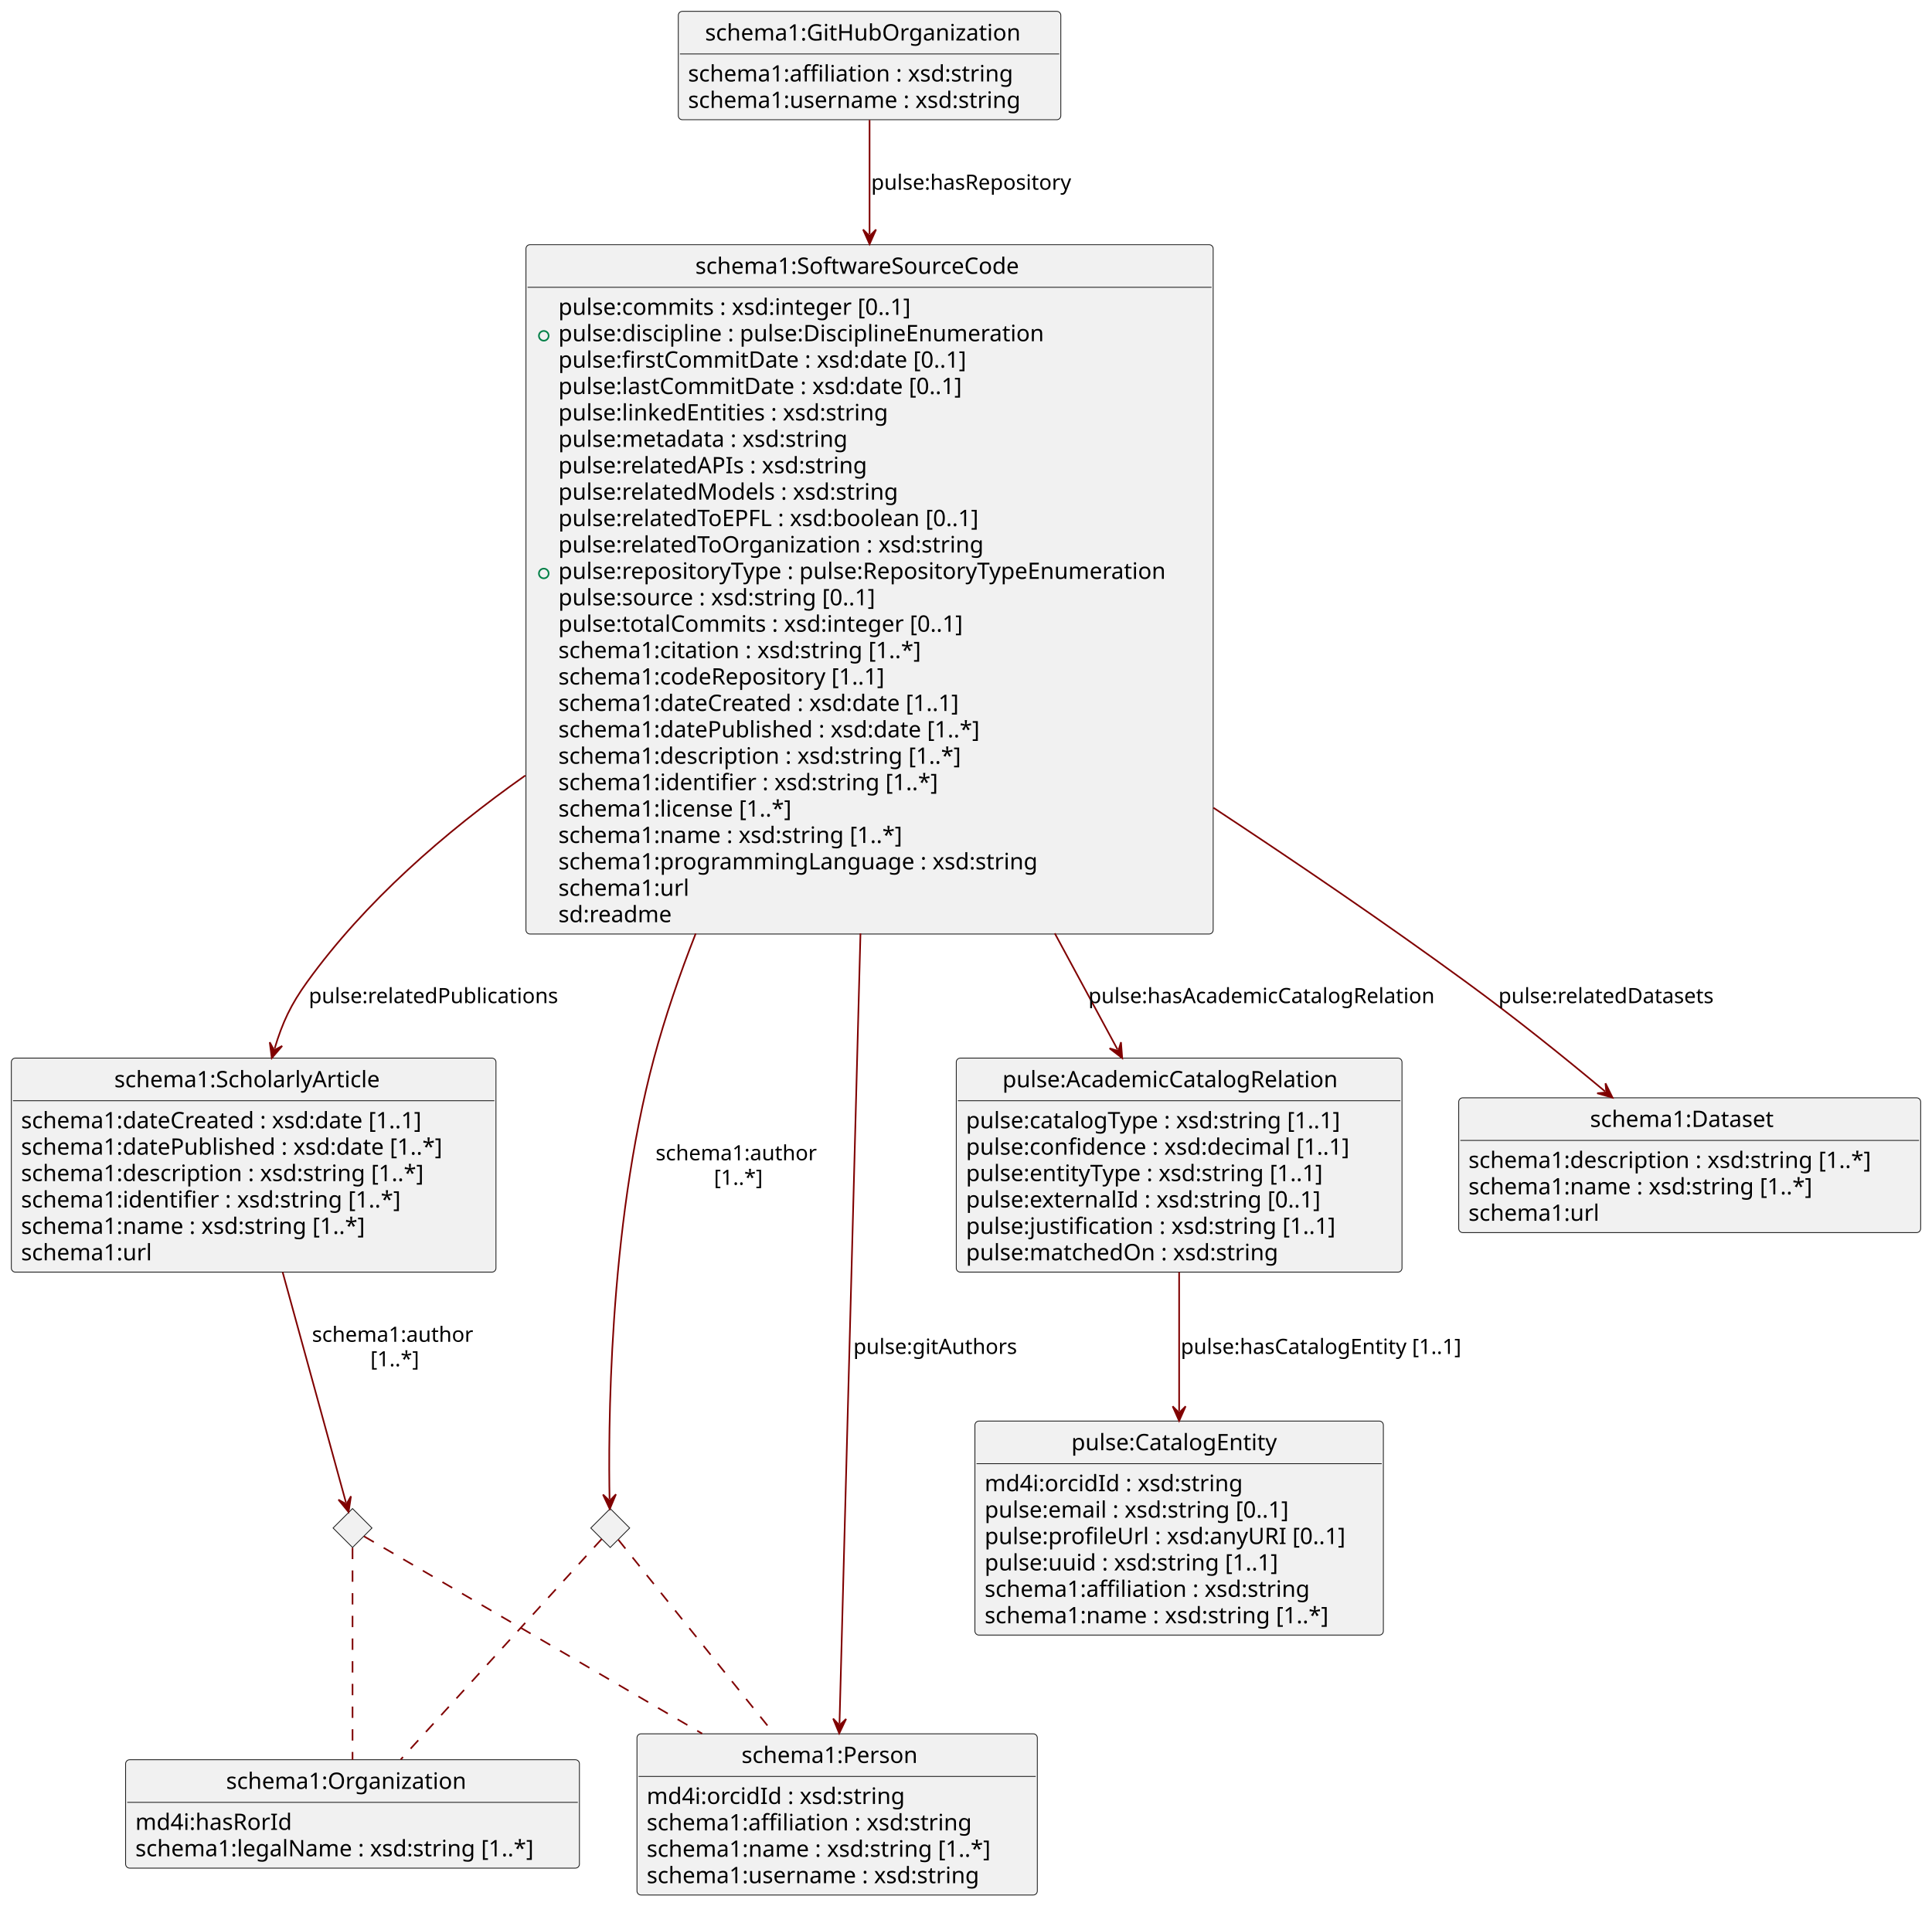
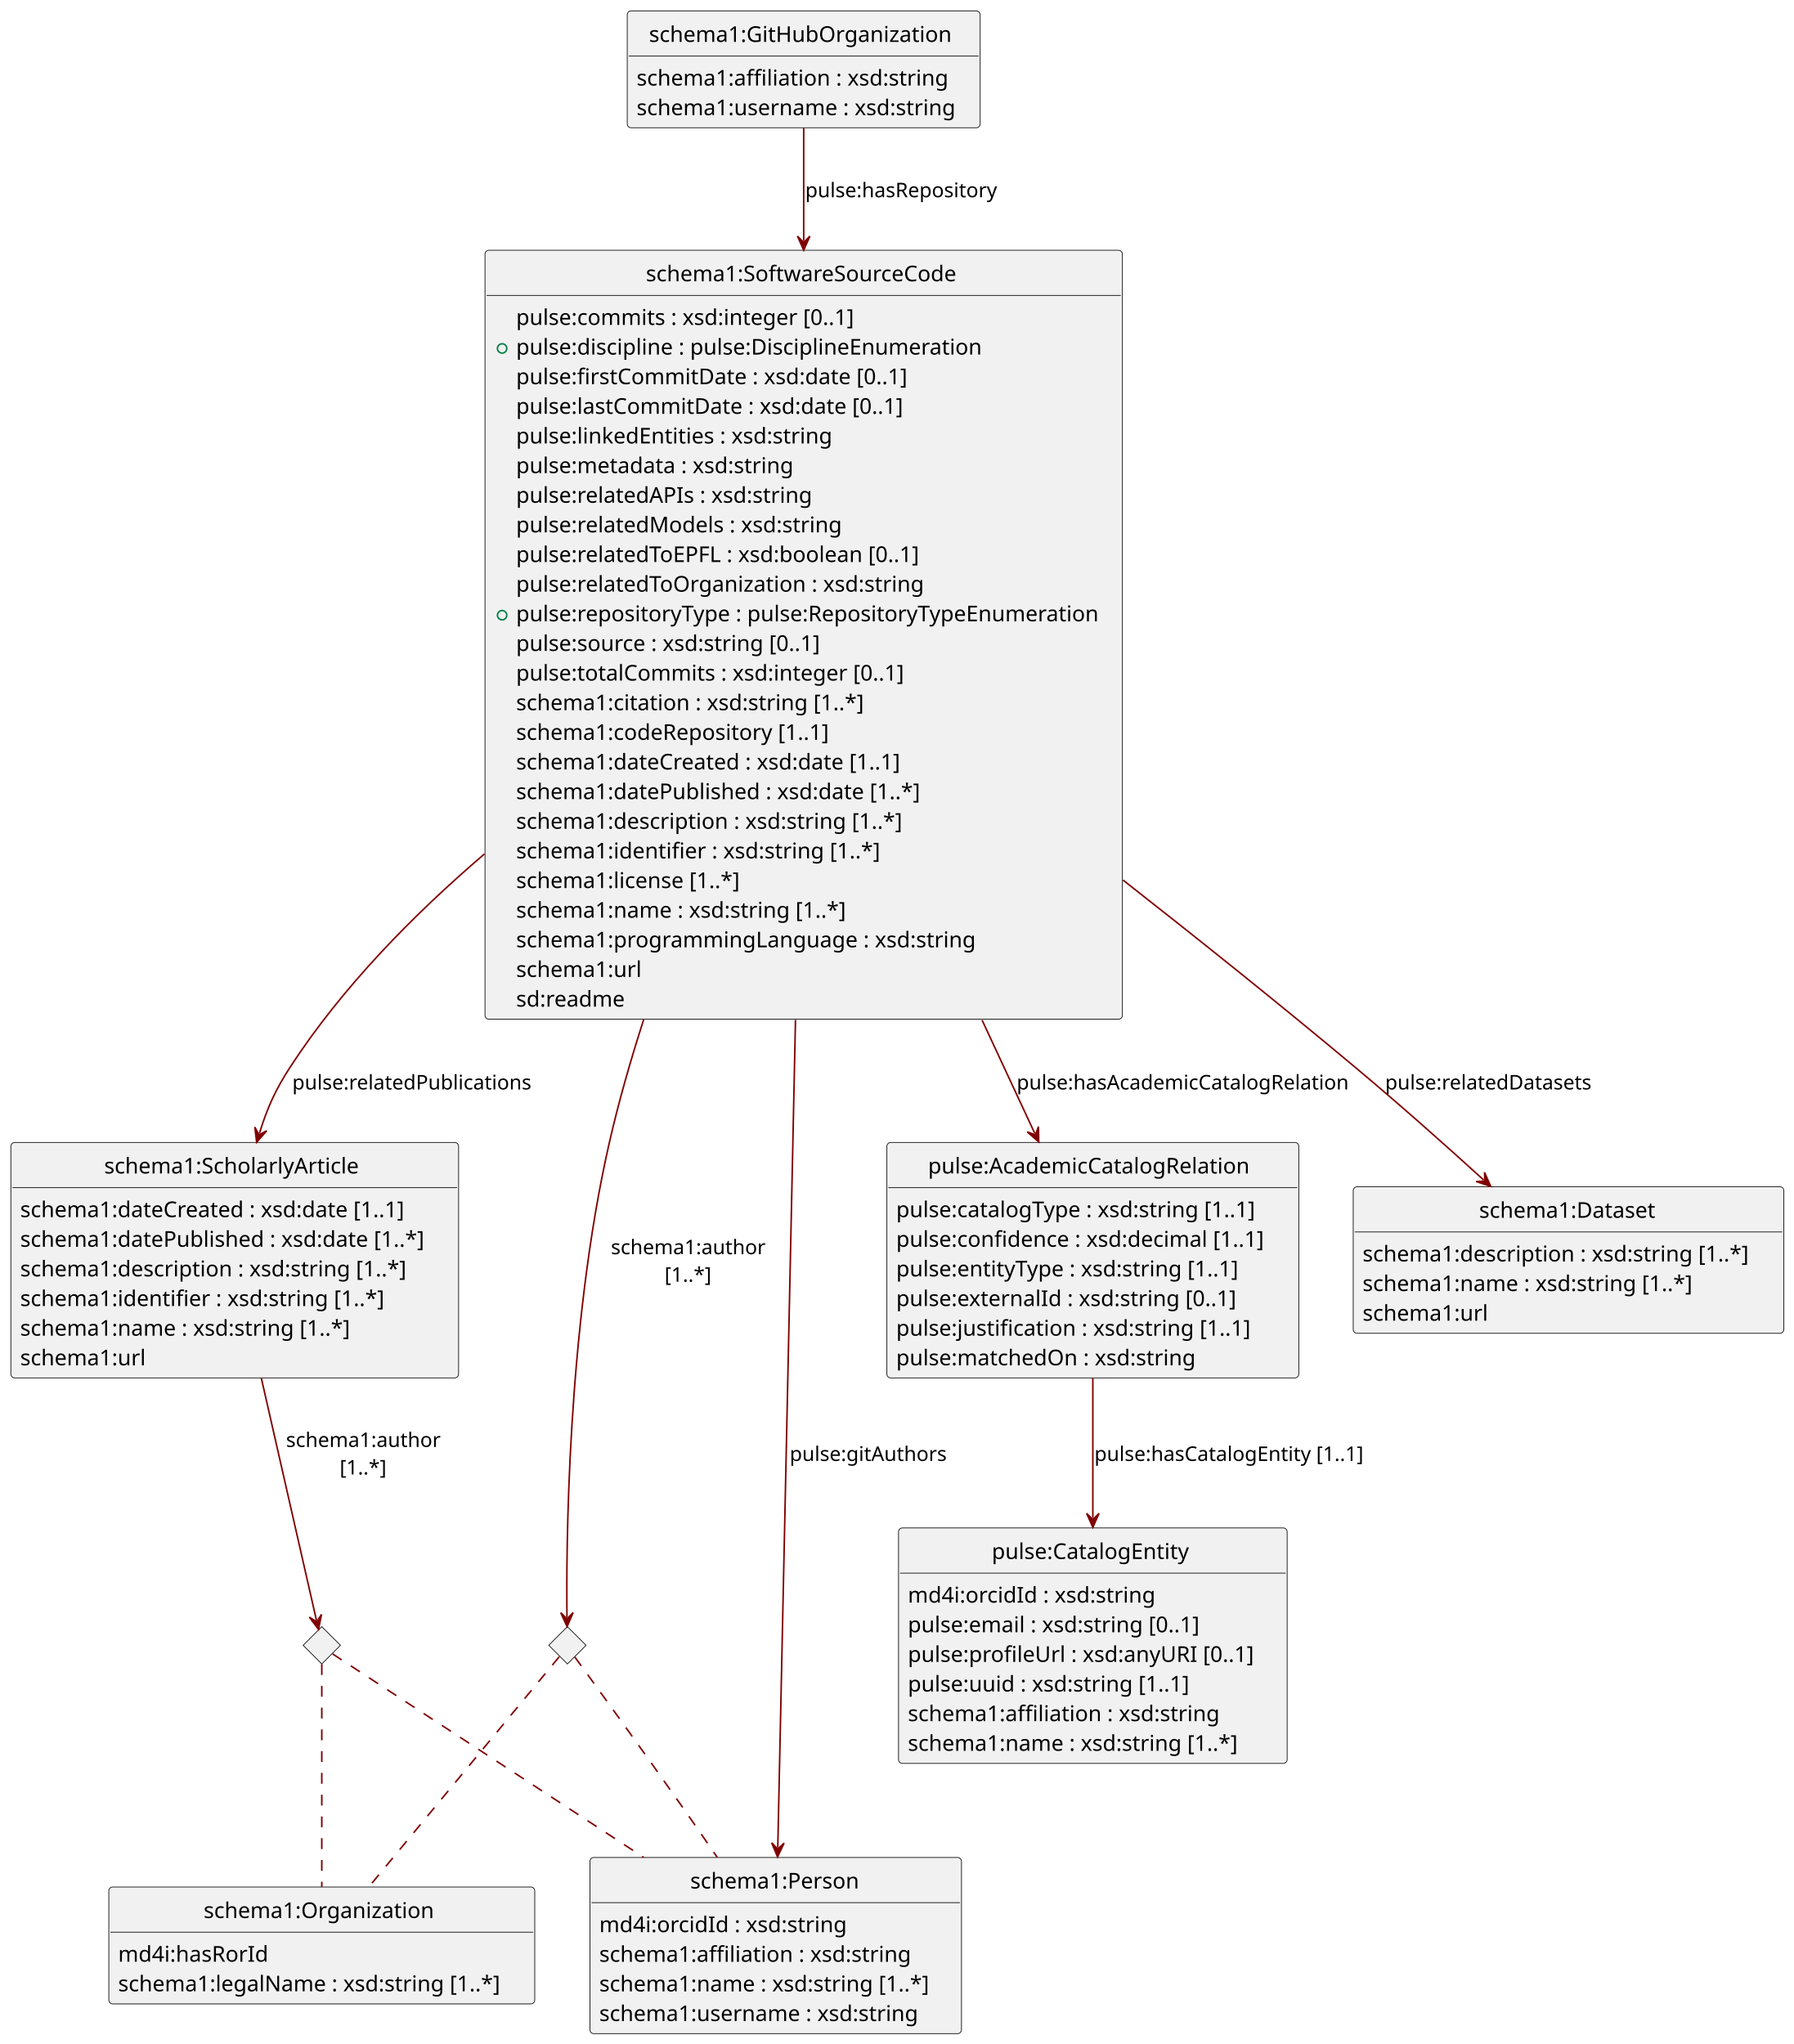
- <svg xmlns="http://www.w3.org/2000/svg" contentStyleType="text/css" height="1176px" preserveAspectRatio="none" style="width:1192px;height:1176px;background:#FFFFFF;" version="1.1" viewBox="0 0 1192 1176" width="1192px" zoomAndPan="magnify">
+ <svg xmlns="http://www.w3.org/2000/svg" contentStyleType="text/css" height="1315px" preserveAspectRatio="none" style="width:1154px;height:1315px;background:#FFFFFF;" version="1.1" viewBox="0 0 1154 1315" width="1154px" zoomAndPan="magnify">
  <defs />
  <g>
    <g id="elem_schema1:Organization">
-       <rect codeLine="8" fill="#F1F1F1" height="66.891" id="schema1:Organization" rx="2.5" ry="2.5" style="stroke:#181818;stroke-width:0.5;" width="280" x="77.5" y="1086" />
-       <text fill="#000000" font-family="sans-serif" font-size="14" lengthAdjust="spacing" textLength="156" x="139.5" y="1103.995">schema1:Organization</text>
-       <line style="stroke:#181818;stroke-width:0.5;" x1="78.5" x2="356.5" y1="1112.297" y2="1112.297" />
-       <text fill="#000000" font-family="sans-serif" font-size="14" lengthAdjust="spacing" textLength="100" x="83.5" y="1129.292">md4i:hasRorId</text>
-       <text fill="#000000" font-family="sans-serif" font-size="14" lengthAdjust="spacing" textLength="268" x="83.5" y="1145.589">schema1:legalName  : xsd:string  [1..*]</text>
+       <rect codeLine="8" fill="#F1F1F1" height="75.204" id="schema1:Organization" rx="2.5" ry="2.5" style="stroke:#181818;stroke-width:0.5;" width="274" x="70" y="1214" />
+       <text fill="#000000" font-family="sans-serif" font-size="14" lengthAdjust="spacing" textLength="152" x="131" y="1233.966">schema1:Organization</text>
+       <line style="stroke:#181818;stroke-width:0.5;" x1="71" x2="343" y1="1243.068" y2="1243.068" />
+       <text fill="#000000" font-family="sans-serif" font-size="14" lengthAdjust="spacing" textLength="99" x="76" y="1262.034">md4i:hasRorId</text>
+       <text fill="#000000" font-family="sans-serif" font-size="14" lengthAdjust="spacing" textLength="262" x="76" y="1281.102">schema1:legalName  : xsd:string  [1..*]</text>
    </g>
    <g id="elem_schema1:Person">
-       <rect codeLine="11" fill="#F1F1F1" height="99.484" id="schema1:Person" rx="2.5" ry="2.5" style="stroke:#181818;stroke-width:0.5;" width="247" x="393" y="1070" />
-       <text fill="#000000" font-family="sans-serif" font-size="14" lengthAdjust="spacing" textLength="118" x="457.5" y="1087.995">schema1:Person</text>
-       <line style="stroke:#181818;stroke-width:0.5;" x1="394" x2="639" y1="1096.297" y2="1096.297" />
-       <text fill="#000000" font-family="sans-serif" font-size="14" lengthAdjust="spacing" textLength="170" x="399" y="1113.292">md4i:orcidId  : xsd:string</text>
-       <text fill="#000000" font-family="sans-serif" font-size="14" lengthAdjust="spacing" textLength="213" x="399" y="1129.589">schema1:affiliation  : xsd:string</text>
-       <text fill="#000000" font-family="sans-serif" font-size="14" lengthAdjust="spacing" textLength="235" x="399" y="1145.886">schema1:name  : xsd:string  [1..*]</text>
-       <text fill="#000000" font-family="sans-serif" font-size="14" lengthAdjust="spacing" textLength="224" x="399" y="1162.183">schema1:username  : xsd:string</text>
+       <rect codeLine="11" fill="#F1F1F1" height="113.34" id="schema1:Person" rx="2.5" ry="2.5" style="stroke:#181818;stroke-width:0.5;" width="239" x="379.5" y="1195" />
+       <text fill="#000000" font-family="sans-serif" font-size="14" lengthAdjust="spacing" textLength="110" x="444" y="1214.966">schema1:Person</text>
+       <line style="stroke:#181818;stroke-width:0.5;" x1="380.5" x2="617.5" y1="1224.068" y2="1224.068" />
+       <text fill="#000000" font-family="sans-serif" font-size="14" lengthAdjust="spacing" textLength="169" x="385.5" y="1243.034">md4i:orcidId  : xsd:string</text>
+       <text fill="#000000" font-family="sans-serif" font-size="14" lengthAdjust="spacing" textLength="211" x="385.5" y="1262.102">schema1:affiliation  : xsd:string</text>
+       <text fill="#000000" font-family="sans-serif" font-size="14" lengthAdjust="spacing" textLength="227" x="385.5" y="1281.17">schema1:name  : xsd:string  [1..*]</text>
+       <text fill="#000000" font-family="sans-serif" font-size="14" lengthAdjust="spacing" textLength="215" x="385.5" y="1300.238">schema1:username  : xsd:string</text>
    </g>
    <g id="elem_pulse:AcademicCatalogRelation">
-       <rect codeLine="16" fill="#F1F1F1" height="132.078" id="pulse:AcademicCatalogRelation" rx="2.5" ry="2.5" style="stroke:#181818;stroke-width:0.5;" width="275" x="590" y="653" />
-       <text fill="#000000" font-family="sans-serif" font-size="14" lengthAdjust="spacing" textLength="218" x="618.5" y="670.995">pulse:AcademicCatalogRelation</text>
-       <line style="stroke:#181818;stroke-width:0.5;" x1="591" x2="864" y1="679.297" y2="679.297" />
-       <text fill="#000000" font-family="sans-serif" font-size="14" lengthAdjust="spacing" textLength="256" x="596" y="696.292">pulse:catalogType  : xsd:string  [1..1]</text>
-       <text fill="#000000" font-family="sans-serif" font-size="14" lengthAdjust="spacing" textLength="263" x="596" y="712.589">pulse:confidence  : xsd:decimal  [1..1]</text>
-       <text fill="#000000" font-family="sans-serif" font-size="14" lengthAdjust="spacing" textLength="244" x="596" y="728.886">pulse:entityType  : xsd:string  [1..1]</text>
-       <text fill="#000000" font-family="sans-serif" font-size="14" lengthAdjust="spacing" textLength="239" x="596" y="745.183">pulse:externalId  : xsd:string  [0..1]</text>
-       <text fill="#000000" font-family="sans-serif" font-size="14" lengthAdjust="spacing" textLength="249" x="596" y="761.48">pulse:justification  : xsd:string  [1..1]</text>
-       <text fill="#000000" font-family="sans-serif" font-size="14" lengthAdjust="spacing" textLength="209" x="596" y="777.776">pulse:matchedOn  : xsd:string</text>
+       <rect codeLine="16" fill="#F1F1F1" height="151.475" id="pulse:AcademicCatalogRelation" rx="2.5" ry="2.5" style="stroke:#181818;stroke-width:0.5;" width="265" x="570.5" y="735" />
+       <text fill="#000000" font-family="sans-serif" font-size="14" lengthAdjust="spacing" textLength="212" x="597" y="754.966">pulse:AcademicCatalogRelation</text>
+       <line style="stroke:#181818;stroke-width:0.5;" x1="571.5" x2="834.5" y1="764.068" y2="764.068" />
+       <text fill="#000000" font-family="sans-serif" font-size="14" lengthAdjust="spacing" textLength="247" x="576.5" y="783.034">pulse:catalogType  : xsd:string  [1..1]</text>
+       <text fill="#000000" font-family="sans-serif" font-size="14" lengthAdjust="spacing" textLength="253" x="576.5" y="802.102">pulse:confidence  : xsd:decimal  [1..1]</text>
+       <text fill="#000000" font-family="sans-serif" font-size="14" lengthAdjust="spacing" textLength="236" x="576.5" y="821.17">pulse:entityType  : xsd:string  [1..1]</text>
+       <text fill="#000000" font-family="sans-serif" font-size="14" lengthAdjust="spacing" textLength="235" x="576.5" y="840.238">pulse:externalId  : xsd:string  [0..1]</text>
+       <text fill="#000000" font-family="sans-serif" font-size="14" lengthAdjust="spacing" textLength="245" x="576.5" y="859.306">pulse:justification  : xsd:string  [1..1]</text>
+       <text fill="#000000" font-family="sans-serif" font-size="14" lengthAdjust="spacing" textLength="203" x="576.5" y="878.373">pulse:matchedOn  : xsd:string</text>
    </g>
    <g id="elem_pulse:CatalogEntity">
-       <rect codeLine="24" fill="#F1F1F1" height="132.078" id="pulse:CatalogEntity" rx="2.5" ry="2.5" style="stroke:#181818;stroke-width:0.5;" width="252" x="601.5" y="877" />
-       <text fill="#000000" font-family="sans-serif" font-size="14" lengthAdjust="spacing" textLength="133" x="661" y="894.995">pulse:CatalogEntity</text>
-       <line style="stroke:#181818;stroke-width:0.5;" x1="602.5" x2="852.5" y1="903.297" y2="903.297" />
-       <text fill="#000000" font-family="sans-serif" font-size="14" lengthAdjust="spacing" textLength="170" x="607.5" y="920.292">md4i:orcidId  : xsd:string</text>
-       <text fill="#000000" font-family="sans-serif" font-size="14" lengthAdjust="spacing" textLength="208" x="607.5" y="936.589">pulse:email  : xsd:string  [0..1]</text>
-       <text fill="#000000" font-family="sans-serif" font-size="14" lengthAdjust="spacing" textLength="240" x="607.5" y="952.886">pulse:profileUrl  : xsd:anyURI  [0..1]</text>
-       <text fill="#000000" font-family="sans-serif" font-size="14" lengthAdjust="spacing" textLength="202" x="607.5" y="969.183">pulse:uuid  : xsd:string  [1..1]</text>
-       <text fill="#000000" font-family="sans-serif" font-size="14" lengthAdjust="spacing" textLength="213" x="607.5" y="985.48">schema1:affiliation  : xsd:string</text>
-       <text fill="#000000" font-family="sans-serif" font-size="14" lengthAdjust="spacing" textLength="235" x="607.5" y="1001.776">schema1:name  : xsd:string  [1..*]</text>
+       <rect codeLine="24" fill="#F1F1F1" height="151.475" id="pulse:CatalogEntity" rx="2.5" ry="2.5" style="stroke:#181818;stroke-width:0.5;" width="250" x="578" y="983" />
+       <text fill="#000000" font-family="sans-serif" font-size="14" lengthAdjust="spacing" textLength="130" x="638" y="1002.966">pulse:CatalogEntity</text>
+       <line style="stroke:#181818;stroke-width:0.5;" x1="579" x2="827" y1="1012.068" y2="1012.068" />
+       <text fill="#000000" font-family="sans-serif" font-size="14" lengthAdjust="spacing" textLength="169" x="584" y="1031.034">md4i:orcidId  : xsd:string</text>
+       <text fill="#000000" font-family="sans-serif" font-size="14" lengthAdjust="spacing" textLength="203" x="584" y="1050.102">pulse:email  : xsd:string  [0..1]</text>
+       <text fill="#000000" font-family="sans-serif" font-size="14" lengthAdjust="spacing" textLength="238" x="584" y="1069.17">pulse:profileUrl  : xsd:anyURI  [0..1]</text>
+       <text fill="#000000" font-family="sans-serif" font-size="14" lengthAdjust="spacing" textLength="197" x="584" y="1088.238">pulse:uuid  : xsd:string  [1..1]</text>
+       <text fill="#000000" font-family="sans-serif" font-size="14" lengthAdjust="spacing" textLength="211" x="584" y="1107.305">schema1:affiliation  : xsd:string</text>
+       <text fill="#000000" font-family="sans-serif" font-size="14" lengthAdjust="spacing" textLength="227" x="584" y="1126.373">schema1:name  : xsd:string  [1..*]</text>
    </g>
    <g id="elem_schema1:ScholarlyArticle">
-       <rect codeLine="31" fill="#F1F1F1" height="132.078" id="schema1:ScholarlyArticle" rx="2.5" ry="2.5" style="stroke:#181818;stroke-width:0.5;" width="299" x="7" y="653" />
-       <text fill="#000000" font-family="sans-serif" font-size="14" lengthAdjust="spacing" textLength="172" x="70.5" y="670.995">schema1:ScholarlyArticle</text>
-       <line style="stroke:#181818;stroke-width:0.5;" x1="8" x2="305" y1="679.297" y2="679.297" />
-       <text fill="#000000" font-family="sans-serif" font-size="14" lengthAdjust="spacing" textLength="276" x="13" y="696.292">schema1:dateCreated  : xsd:date  [1..1]</text>
-       <text fill="#000000" font-family="sans-serif" font-size="14" lengthAdjust="spacing" textLength="287" x="13" y="712.589">schema1:datePublished  : xsd:date  [1..*]</text>
-       <text fill="#000000" font-family="sans-serif" font-size="14" lengthAdjust="spacing" textLength="273" x="13" y="728.886">schema1:description  : xsd:string  [1..*]</text>
-       <text fill="#000000" font-family="sans-serif" font-size="14" lengthAdjust="spacing" textLength="255" x="13" y="745.183">schema1:identifier  : xsd:string  [1..*]</text>
-       <text fill="#000000" font-family="sans-serif" font-size="14" lengthAdjust="spacing" textLength="235" x="13" y="761.48">schema1:name  : xsd:string  [1..*]</text>
-       <text fill="#000000" font-family="sans-serif" font-size="14" lengthAdjust="spacing" textLength="86" x="13" y="777.776">schema1:url</text>
+       <rect codeLine="31" fill="#F1F1F1" height="151.475" id="schema1:ScholarlyArticle" rx="2.5" ry="2.5" style="stroke:#181818;stroke-width:0.5;" width="288" x="7" y="735" />
+       <text fill="#000000" font-family="sans-serif" font-size="14" lengthAdjust="spacing" textLength="168" x="67" y="754.966">schema1:ScholarlyArticle</text>
+       <line style="stroke:#181818;stroke-width:0.5;" x1="8" x2="294" y1="764.068" y2="764.068" />
+       <text fill="#000000" font-family="sans-serif" font-size="14" lengthAdjust="spacing" textLength="262" x="13" y="783.034">schema1:dateCreated  : xsd:date  [1..1]</text>
+       <text fill="#000000" font-family="sans-serif" font-size="14" lengthAdjust="spacing" textLength="276" x="13" y="802.102">schema1:datePublished  : xsd:date  [1..*]</text>
+       <text fill="#000000" font-family="sans-serif" font-size="14" lengthAdjust="spacing" textLength="265" x="13" y="821.17">schema1:description  : xsd:string  [1..*]</text>
+       <text fill="#000000" font-family="sans-serif" font-size="14" lengthAdjust="spacing" textLength="251" x="13" y="840.238">schema1:identifier  : xsd:string  [1..*]</text>
+       <text fill="#000000" font-family="sans-serif" font-size="14" lengthAdjust="spacing" textLength="227" x="13" y="859.306">schema1:name  : xsd:string  [1..*]</text>
+       <text fill="#000000" font-family="sans-serif" font-size="14" lengthAdjust="spacing" textLength="83" x="13" y="878.373">schema1:url</text>
    </g>
-     <polygon fill="#F1F1F1" points="217.5,931,229.5,943,217.5,955,205.5,943,217.5,931" style="stroke:#181818;stroke-width:0.5;" />
+     <polygon fill="#F1F1F1" points="207,1046.5,219,1058.5,207,1070.5,195,1058.5,207,1046.5" style="stroke:#181818;stroke-width:0.5;" />
    <g id="elem_schema1:Dataset">
-       <rect codeLine="42" fill="#F1F1F1" height="83.188" id="schema1:Dataset" rx="2.5" ry="2.5" style="stroke:#181818;stroke-width:0.5;" width="285" x="900" y="677.5" />
-       <text fill="#000000" font-family="sans-serif" font-size="14" lengthAdjust="spacing" textLength="123" x="981" y="695.495">schema1:Dataset</text>
-       <line style="stroke:#181818;stroke-width:0.5;" x1="901" x2="1184" y1="703.797" y2="703.797" />
-       <text fill="#000000" font-family="sans-serif" font-size="14" lengthAdjust="spacing" textLength="273" x="906" y="720.792">schema1:description  : xsd:string  [1..*]</text>
-       <text fill="#000000" font-family="sans-serif" font-size="14" lengthAdjust="spacing" textLength="235" x="906" y="737.089">schema1:name  : xsd:string  [1..*]</text>
-       <text fill="#000000" font-family="sans-serif" font-size="14" lengthAdjust="spacing" textLength="86" x="906" y="753.386">schema1:url</text>
+       <rect codeLine="42" fill="#F1F1F1" height="94.272" id="schema1:Dataset" rx="2.5" ry="2.5" style="stroke:#181818;stroke-width:0.5;" width="277" x="870.5" y="763.5" />
+       <text fill="#000000" font-family="sans-serif" font-size="14" lengthAdjust="spacing" textLength="115" x="951.5" y="783.466">schema1:Dataset</text>
+       <line style="stroke:#181818;stroke-width:0.5;" x1="871.5" x2="1146.5" y1="792.568" y2="792.568" />
+       <text fill="#000000" font-family="sans-serif" font-size="14" lengthAdjust="spacing" textLength="265" x="876.5" y="811.534">schema1:description  : xsd:string  [1..*]</text>
+       <text fill="#000000" font-family="sans-serif" font-size="14" lengthAdjust="spacing" textLength="227" x="876.5" y="830.602">schema1:name  : xsd:string  [1..*]</text>
+       <text fill="#000000" font-family="sans-serif" font-size="14" lengthAdjust="spacing" textLength="83" x="876.5" y="849.67">schema1:url</text>
    </g>
    <g id="elem_schema1:SoftwareSourceCode">
-       <rect codeLine="46" fill="#F1F1F1" height="425.422" id="schema1:SoftwareSourceCode" rx="2.5" ry="2.5" style="stroke:#181818;stroke-width:0.5;" width="424" x="324.5" y="151" />
-       <text fill="#000000" font-family="sans-serif" font-size="14" lengthAdjust="spacing" textLength="215" x="429" y="168.995">schema1:SoftwareSourceCode</text>
-       <line style="stroke:#181818;stroke-width:0.5;" x1="325.5" x2="747.5" y1="177.297" y2="177.297" />
-       <text fill="#000000" font-family="sans-serif" font-size="14" lengthAdjust="spacing" textLength="241" x="344.5" y="194.292">pulse:commits  : xsd:integer  [0..1]</text>
-       <ellipse cx="335.5" cy="207.242" fill="none" rx="3" ry="3" style="stroke:#038048;stroke-width:1.0;" />
-       <text fill="#000000" font-family="sans-serif" font-size="14" lengthAdjust="spacing" textLength="317" x="344.5" y="210.589">pulse:discipline : pulse:DisciplineEnumeration</text>
-       <text fill="#000000" font-family="sans-serif" font-size="14" lengthAdjust="spacing" textLength="275" x="344.5" y="226.886">pulse:firstCommitDate  : xsd:date  [0..1]</text>
-       <text fill="#000000" font-family="sans-serif" font-size="14" lengthAdjust="spacing" textLength="274" x="344.5" y="243.183">pulse:lastCommitDate  : xsd:date  [0..1]</text>
-       <text fill="#000000" font-family="sans-serif" font-size="14" lengthAdjust="spacing" textLength="220" x="344.5" y="259.479">pulse:linkedEntities  : xsd:string</text>
-       <text fill="#000000" font-family="sans-serif" font-size="14" lengthAdjust="spacing" textLength="193" x="344.5" y="275.776">pulse:metadata  : xsd:string</text>
-       <text fill="#000000" font-family="sans-serif" font-size="14" lengthAdjust="spacing" textLength="205" x="344.5" y="292.073">pulse:relatedAPIs  : xsd:string</text>
-       <text fill="#000000" font-family="sans-serif" font-size="14" lengthAdjust="spacing" textLength="226" x="344.5" y="308.37">pulse:relatedModels  : xsd:string</text>
-       <text fill="#000000" font-family="sans-serif" font-size="14" lengthAdjust="spacing" textLength="288" x="344.5" y="324.667">pulse:relatedToEPFL  : xsd:boolean  [0..1]</text>
-       <text fill="#000000" font-family="sans-serif" font-size="14" lengthAdjust="spacing" textLength="281" x="344.5" y="340.964">pulse:relatedToOrganization  : xsd:string</text>
-       <ellipse cx="335.5" cy="353.914" fill="none" rx="3" ry="3" style="stroke:#038048;stroke-width:1.0;" />
-       <text fill="#000000" font-family="sans-serif" font-size="14" lengthAdjust="spacing" textLength="398" x="344.5" y="357.261">pulse:repositoryType : pulse:RepositoryTypeEnumeration</text>
-       <text fill="#000000" font-family="sans-serif" font-size="14" lengthAdjust="spacing" textLength="220" x="344.5" y="373.558">pulse:source  : xsd:string  [0..1]</text>
-       <text fill="#000000" font-family="sans-serif" font-size="14" lengthAdjust="spacing" textLength="273" x="344.5" y="389.854">pulse:totalCommits  : xsd:integer  [0..1]</text>
-       <text fill="#000000" font-family="sans-serif" font-size="14" lengthAdjust="spacing" textLength="246" x="344.5" y="406.151">schema1:citation  : xsd:string  [1..*]</text>
-       <text fill="#000000" font-family="sans-serif" font-size="14" lengthAdjust="spacing" textLength="222" x="344.5" y="422.448">schema1:codeRepository  [1..1]</text>
-       <text fill="#000000" font-family="sans-serif" font-size="14" lengthAdjust="spacing" textLength="276" x="344.5" y="438.745">schema1:dateCreated  : xsd:date  [1..1]</text>
-       <text fill="#000000" font-family="sans-serif" font-size="14" lengthAdjust="spacing" textLength="287" x="344.5" y="455.042">schema1:datePublished  : xsd:date  [1..*]</text>
-       <text fill="#000000" font-family="sans-serif" font-size="14" lengthAdjust="spacing" textLength="273" x="344.5" y="471.339">schema1:description  : xsd:string  [1..*]</text>
-       <text fill="#000000" font-family="sans-serif" font-size="14" lengthAdjust="spacing" textLength="255" x="344.5" y="487.636">schema1:identifier  : xsd:string  [1..*]</text>
-       <text fill="#000000" font-family="sans-serif" font-size="14" lengthAdjust="spacing" textLength="160" x="344.5" y="503.933">schema1:license  [1..*]</text>
-       <text fill="#000000" font-family="sans-serif" font-size="14" lengthAdjust="spacing" textLength="235" x="344.5" y="520.23">schema1:name  : xsd:string  [1..*]</text>
-       <text fill="#000000" font-family="sans-serif" font-size="14" lengthAdjust="spacing" textLength="314" x="344.5" y="536.526">schema1:programmingLanguage  : xsd:string</text>
-       <text fill="#000000" font-family="sans-serif" font-size="14" lengthAdjust="spacing" textLength="86" x="344.5" y="552.823">schema1:url</text>
-       <text fill="#000000" font-family="sans-serif" font-size="14" lengthAdjust="spacing" textLength="75" x="344.5" y="569.12">sd:readme</text>
+       <rect codeLine="46" fill="#F1F1F1" height="494.698" id="schema1:SoftwareSourceCode" rx="2.5" ry="2.5" style="stroke:#181818;stroke-width:0.5;" width="410" x="312" y="161" />
+       <text fill="#000000" font-family="sans-serif" font-size="14" lengthAdjust="spacing" textLength="203" x="415.5" y="180.966">schema1:SoftwareSourceCode</text>
+       <line style="stroke:#181818;stroke-width:0.5;" x1="313" x2="721" y1="190.068" y2="190.068" />
+       <text fill="#000000" font-family="sans-serif" font-size="14" lengthAdjust="spacing" textLength="232" x="332" y="209.034">pulse:commits  : xsd:integer  [0..1]</text>
+       <ellipse cx="323" cy="224.17" fill="none" rx="3" ry="3" style="stroke:#038048;stroke-width:1.0;" />
+       <text fill="#000000" font-family="sans-serif" font-size="14" lengthAdjust="spacing" textLength="312" x="332" y="228.102">pulse:discipline : pulse:DisciplineEnumeration</text>
+       <text fill="#000000" font-family="sans-serif" font-size="14" lengthAdjust="spacing" textLength="266" x="332" y="247.17">pulse:firstCommitDate  : xsd:date  [0..1]</text>
+       <text fill="#000000" font-family="sans-serif" font-size="14" lengthAdjust="spacing" textLength="263" x="332" y="266.238">pulse:lastCommitDate  : xsd:date  [0..1]</text>
+       <text fill="#000000" font-family="sans-serif" font-size="14" lengthAdjust="spacing" textLength="215" x="332" y="285.305">pulse:linkedEntities  : xsd:string</text>
+       <text fill="#000000" font-family="sans-serif" font-size="14" lengthAdjust="spacing" textLength="188" x="332" y="304.373">pulse:metadata  : xsd:string</text>
+       <text fill="#000000" font-family="sans-serif" font-size="14" lengthAdjust="spacing" textLength="201" x="332" y="323.441">pulse:relatedAPIs  : xsd:string</text>
+       <text fill="#000000" font-family="sans-serif" font-size="14" lengthAdjust="spacing" textLength="221" x="332" y="342.509">pulse:relatedModels  : xsd:string</text>
+       <text fill="#000000" font-family="sans-serif" font-size="14" lengthAdjust="spacing" textLength="274" x="332" y="361.577">pulse:relatedToEPFL  : xsd:boolean  [0..1]</text>
+       <text fill="#000000" font-family="sans-serif" font-size="14" lengthAdjust="spacing" textLength="276" x="332" y="380.645">pulse:relatedToOrganization  : xsd:string</text>
+       <ellipse cx="323" cy="395.781" fill="none" rx="3" ry="3" style="stroke:#038048;stroke-width:1.0;" />
+       <text fill="#000000" font-family="sans-serif" font-size="14" lengthAdjust="spacing" textLength="384" x="332" y="399.713">pulse:repositoryType : pulse:RepositoryTypeEnumeration</text>
+       <text fill="#000000" font-family="sans-serif" font-size="14" lengthAdjust="spacing" textLength="211" x="332" y="418.781">pulse:source  : xsd:string  [0..1]</text>
+       <text fill="#000000" font-family="sans-serif" font-size="14" lengthAdjust="spacing" textLength="264" x="332" y="437.849">pulse:totalCommits  : xsd:integer  [0..1]</text>
+       <text fill="#000000" font-family="sans-serif" font-size="14" lengthAdjust="spacing" textLength="239" x="332" y="456.917">schema1:citation  : xsd:string  [1..*]</text>
+       <text fill="#000000" font-family="sans-serif" font-size="14" lengthAdjust="spacing" textLength="209" x="332" y="475.985">schema1:codeRepository  [1..1]</text>
+       <text fill="#000000" font-family="sans-serif" font-size="14" lengthAdjust="spacing" textLength="262" x="332" y="495.053">schema1:dateCreated  : xsd:date  [1..1]</text>
+       <text fill="#000000" font-family="sans-serif" font-size="14" lengthAdjust="spacing" textLength="276" x="332" y="514.12">schema1:datePublished  : xsd:date  [1..*]</text>
+       <text fill="#000000" font-family="sans-serif" font-size="14" lengthAdjust="spacing" textLength="265" x="332" y="533.188">schema1:description  : xsd:string  [1..*]</text>
+       <text fill="#000000" font-family="sans-serif" font-size="14" lengthAdjust="spacing" textLength="251" x="332" y="552.256">schema1:identifier  : xsd:string  [1..*]</text>
+       <text fill="#000000" font-family="sans-serif" font-size="14" lengthAdjust="spacing" textLength="153" x="332" y="571.324">schema1:license  [1..*]</text>
+       <text fill="#000000" font-family="sans-serif" font-size="14" lengthAdjust="spacing" textLength="227" x="332" y="590.392">schema1:name  : xsd:string  [1..*]</text>
+       <text fill="#000000" font-family="sans-serif" font-size="14" lengthAdjust="spacing" textLength="308" x="332" y="609.46">schema1:programmingLanguage  : xsd:string</text>
+       <text fill="#000000" font-family="sans-serif" font-size="14" lengthAdjust="spacing" textLength="83" x="332" y="628.528">schema1:url</text>
+       <text fill="#000000" font-family="sans-serif" font-size="14" lengthAdjust="spacing" textLength="72" x="332" y="647.596">sd:readme</text>
    </g>
-     <polygon fill="#F1F1F1" points="376.5,931,388.5,943,376.5,955,364.5,943,376.5,931" style="stroke:#181818;stroke-width:0.5;" />
+     <polygon fill="#F1F1F1" points="365,1046.5,377,1058.5,365,1070.5,353,1058.5,365,1046.5" style="stroke:#181818;stroke-width:0.5;" />
    <g id="elem_schema1:GitHubOrganization">
-       <rect codeLine="79" fill="#F1F1F1" height="66.891" id="schema1:GitHubOrganization" rx="2.5" ry="2.5" style="stroke:#181818;stroke-width:0.5;" width="236" x="418.5" y="7" />
-       <text fill="#000000" font-family="sans-serif" font-size="14" lengthAdjust="spacing" textLength="203" x="435" y="24.995">schema1:GitHubOrganization</text>
-       <line style="stroke:#181818;stroke-width:0.5;" x1="419.5" x2="653.5" y1="33.297" y2="33.297" />
-       <text fill="#000000" font-family="sans-serif" font-size="14" lengthAdjust="spacing" textLength="213" x="424.5" y="50.292">schema1:affiliation  : xsd:string</text>
-       <text fill="#000000" font-family="sans-serif" font-size="14" lengthAdjust="spacing" textLength="224" x="424.5" y="66.589">schema1:username  : xsd:string</text>
+       <rect codeLine="79" fill="#F1F1F1" height="75.204" id="schema1:GitHubOrganization" rx="2.5" ry="2.5" style="stroke:#181818;stroke-width:0.5;" width="227" x="403.5" y="7" />
+       <text fill="#000000" font-family="sans-serif" font-size="14" lengthAdjust="spacing" textLength="199" x="417.5" y="26.966">schema1:GitHubOrganization</text>
+       <line style="stroke:#181818;stroke-width:0.5;" x1="404.5" x2="629.5" y1="36.068" y2="36.068" />
+       <text fill="#000000" font-family="sans-serif" font-size="14" lengthAdjust="spacing" textLength="211" x="409.5" y="55.034">schema1:affiliation  : xsd:string</text>
+       <text fill="#000000" font-family="sans-serif" font-size="14" lengthAdjust="spacing" textLength="215" x="409.5" y="74.102">schema1:username  : xsd:string</text>
    </g>
    <g id="link_pulse:AcademicCatalogRelation_pulse:CatalogEntity">
-       <path codeLine="23" d="M727.5,785.11 C727.5,814.02 727.5,841.98 727.5,870.89 " fill="none" id="pulse:AcademicCatalogRelation-to-pulse:CatalogEntity" style="stroke:#800000;stroke-width:1.0;" />
-       <polygon fill="#800000" points="727.5,876.89,731.5,867.89,727.5,871.89,723.5,867.89,727.5,876.89" style="stroke:#800000;stroke-width:1.0;" />
-       <text fill="#000000" font-family="sans-serif" font-size="13" lengthAdjust="spacing" textLength="184" x="728.5" y="835.567">pulse:hasCatalogEntity [1..1]</text>
+       <path codeLine="23" d="M703,886.31 C703,916.84 703,946.08 703,976.62 " fill="none" id="pulse:AcademicCatalogRelation-to-pulse:CatalogEntity" style="stroke:#800000;stroke-width:1.0;" />
+       <polygon fill="#800000" points="703,982.62,707,973.62,703,977.62,699,973.62,703,982.62" style="stroke:#800000;stroke-width:1.0;" />
+       <text fill="#000000" font-family="sans-serif" font-size="13" lengthAdjust="spacing" textLength="168" x="704" y="939.897">pulse:hasCatalogEntity [1..1]</text>
    </g>
    <g id="link_schema1:ScholarlyArticle_diamond_ScholarlyArticle_CreativeWork_author">
-       <path codeLine="33" d="M174.39,785.11 C189.01,838.33 206.74,902.855 213.47,927.345 " fill="none" id="schema1:ScholarlyArticle-to-diamond_ScholarlyArticle_CreativeWork_author" style="stroke:#800000;stroke-width:1.0;" />
-       <polygon fill="#800000" points="215.06,933.13,216.532,923.392,213.735,928.309,208.818,925.512,215.06,933.13" style="stroke:#800000;stroke-width:1.0;" />
-       <text fill="#000000" font-family="sans-serif" font-size="13" lengthAdjust="spacing" textLength="105" x="192.5" y="828.067">schema1:author</text>
-       <text fill="#000000" font-family="sans-serif" font-size="13" lengthAdjust="spacing" textLength="33" x="228.5" y="843.2">[1..*]</text>
+       <path codeLine="33" d="M168.03,886.31 C181.48,945.4 197.608,1016.26 203.568,1042.43 " fill="none" id="schema1:ScholarlyArticle-to-diamond_ScholarlyArticle_CreativeWork_author" style="stroke:#800000;stroke-width:1.0;" />
+       <polygon fill="#800000" points="204.9,1048.28,206.802,1038.617,203.79,1043.405,199.001,1040.393,204.9,1048.28" style="stroke:#800000;stroke-width:1.0;" />
+       <text fill="#000000" font-family="sans-serif" font-size="13" lengthAdjust="spacing" textLength="97" x="184" y="930.897">schema1:author</text>
+       <text fill="#000000" font-family="sans-serif" font-size="13" lengthAdjust="spacing" textLength="28" x="218.5" y="948.603">[1..*]</text>
    </g>
    <g id="link_diamond_ScholarlyArticle_CreativeWork_author_schema1:Organization">
-       <path codeLine="34" d="M217.5,955.18 C217.5,981.13 217.5,1046.26 217.5,1085.99 " fill="none" id="diamond_ScholarlyArticle_CreativeWork_author-schema1:Organization" style="stroke:#800000;stroke-width:1.0;stroke-dasharray:7.0,7.0;" />
+       <path codeLine="34" d="M207,1070.59 C207,1097.98 207,1169.78 207,1213.95 " fill="none" id="diamond_ScholarlyArticle_CreativeWork_author-schema1:Organization" style="stroke:#800000;stroke-width:1.0;stroke-dasharray:7.0,7.0;" />
    </g>
    <g id="link_diamond_ScholarlyArticle_CreativeWork_author_schema1:Person">
-       <path codeLine="35" d="M224.6,948.14 C252.54,964.45 357.18,1025.52 433.21,1069.89 " fill="none" id="diamond_ScholarlyArticle_CreativeWork_author-schema1:Person" style="stroke:#800000;stroke-width:1.0;stroke-dasharray:7.0,7.0;" />
+       <path codeLine="35" d="M213.93,1064.03 C240.79,1081.6 340.2,1146.63 414.11,1194.97 " fill="none" id="diamond_ScholarlyArticle_CreativeWork_author-schema1:Person" style="stroke:#800000;stroke-width:1.0;stroke-dasharray:7.0,7.0;" />
    </g>
    <g id="link_schema1:SoftwareSourceCode_diamond_SoftwareSourceCode_CreativeWork_author">
-       <path codeLine="61" d="M429.23,576.14 C419.25,601.58 410.34,627.57 403.5,653 C375.12,758.6 375.331,886.831 376.091,925.271 " fill="none" id="schema1:SoftwareSourceCode-to-diamond_SoftwareSourceCode_CreativeWork_author" style="stroke:#800000;stroke-width:1.0;" />
-       <polygon fill="#800000" points="376.21,931.27,380.031,922.193,376.111,926.271,372.033,922.351,376.21,931.27" style="stroke:#800000;stroke-width:1.0;" />
-       <text fill="#000000" font-family="sans-serif" font-size="13" lengthAdjust="spacing" textLength="105" x="404.5" y="716.067">schema1:author</text>
-       <text fill="#000000" font-family="sans-serif" font-size="13" lengthAdjust="spacing" textLength="33" x="440.5" y="731.2">[1..*]</text>
+       <path codeLine="61" d="M414.04,656.04 C405.54,682.38 397.94,709.04 392,735 C364.6,854.67 364.228,999 364.728,1040.47 " fill="none" id="schema1:SoftwareSourceCode-to-diamond_SoftwareSourceCode_CreativeWork_author" style="stroke:#800000;stroke-width:1.0;" />
+       <polygon fill="#800000" points="364.8,1046.47,368.691,1037.422,364.74,1041.47,360.692,1037.519,364.8,1046.47" style="stroke:#800000;stroke-width:1.0;" />
+       <text fill="#000000" font-family="sans-serif" font-size="13" lengthAdjust="spacing" textLength="97" x="393" y="806.897">schema1:author</text>
+       <text fill="#000000" font-family="sans-serif" font-size="13" lengthAdjust="spacing" textLength="28" x="427.5" y="824.603">[1..*]</text>
    </g>
    <g id="link_diamond_SoftwareSourceCode_CreativeWork_author_schema1:Organization">
-       <path codeLine="62" d="M371.21,949.81 C352.19,970.68 286.33,1042.96 247.26,1085.84 " fill="none" id="diamond_SoftwareSourceCode_CreativeWork_author-schema1:Organization" style="stroke:#800000;stroke-width:1.0;stroke-dasharray:7.0,7.0;" />
+       <path codeLine="62" d="M359.74,1065.85 C340.95,1088.57 276.14,1166.92 237.24,1213.95 " fill="none" id="diamond_SoftwareSourceCode_CreativeWork_author-schema1:Organization" style="stroke:#800000;stroke-width:1.0;stroke-dasharray:7.0,7.0;" />
    </g>
    <g id="link_diamond_SoftwareSourceCode_CreativeWork_author_schema1:Person">
-       <path codeLine="63" d="M381.48,950.21 C396.63,969.09 443.19,1027.13 477.42,1069.79 " fill="none" id="diamond_SoftwareSourceCode_CreativeWork_author-schema1:Person" style="stroke:#800000;stroke-width:1.0;stroke-dasharray:7.0,7.0;" />
+       <path codeLine="63" d="M369.79,1066.06 C381.76,1082.48 413.88,1126.67 440,1164 C446.98,1173.98 454.35,1184.66 461.43,1194.99 " fill="none" id="diamond_SoftwareSourceCode_CreativeWork_author-schema1:Person" style="stroke:#800000;stroke-width:1.0;stroke-dasharray:7.0,7.0;" />
    </g>
    <g id="link_schema1:SoftwareSourceCode_schema1:Dataset">
-       <path codeLine="75" d="M748.68,498.51 C800.36,532.58 854.99,569.81 904.5,606 C935.39,628.58 964.122,651.717 990.293,673.547 " fill="none" id="schema1:SoftwareSourceCode-to-schema1:Dataset" style="stroke:#800000;stroke-width:1.0;" />
-       <polygon fill="#800000" points="994.9,677.39,990.551,668.553,991.061,674.187,985.427,674.697,994.9,677.39" style="stroke:#800000;stroke-width:1.0;" />
-       <text fill="#000000" font-family="sans-serif" font-size="13" lengthAdjust="spacing" textLength="141" x="924.5" y="619.067">pulse:relatedDatasets</text>
+       <path codeLine="75" d="M722.43,566.21 C771.61,604.75 823.59,646.35 871,686 C900.72,710.86 928.591,735.644 954.481,759.184 " fill="none" id="schema1:SoftwareSourceCode-to-schema1:Dataset" style="stroke:#800000;stroke-width:1.0;" />
+       <polygon fill="#800000" points="958.92,763.22,954.952,754.206,955.221,759.856,949.57,760.125,958.92,763.22" style="stroke:#800000;stroke-width:1.0;" />
+       <text fill="#000000" font-family="sans-serif" font-size="13" lengthAdjust="spacing" textLength="129" x="891" y="700.897">pulse:relatedDatasets</text>
    </g>
    <g id="link_schema1:SoftwareSourceCode_schema1:ScholarlyArticle">
-       <path codeLine="76" d="M324.09,478.6 C274.13,513.83 225.13,556.58 189.5,606 C179.54,619.81 174.286,630.871 169.406,647.221 " fill="none" id="schema1:SoftwareSourceCode-to-schema1:ScholarlyArticle" style="stroke:#800000;stroke-width:1.0;" />
-       <polygon fill="#800000" points="167.69,652.97,174.097,645.49,169.12,648.179,166.431,643.202,167.69,652.97" style="stroke:#800000;stroke-width:1.0;" />
-       <text fill="#000000" font-family="sans-serif" font-size="13" lengthAdjust="spacing" textLength="159" x="190.5" y="619.067">pulse:relatedPublications</text>
+       <path codeLine="76" d="M311.61,549.41 C265.3,589.01 220.1,635.31 187,686 C177.41,700.68 172.089,712.237 166.869,729.157 " fill="none" id="schema1:SoftwareSourceCode-to-schema1:ScholarlyArticle" style="stroke:#800000;stroke-width:1.0;" />
+       <polygon fill="#800000" points="165.1,734.89,171.575,727.469,166.574,730.112,163.931,725.111,165.1,734.89" style="stroke:#800000;stroke-width:1.0;" />
+       <text fill="#000000" font-family="sans-serif" font-size="13" lengthAdjust="spacing" textLength="150" x="188" y="700.897">pulse:relatedPublications</text>
    </g>
    <g id="link_schema1:SoftwareSourceCode_schema1:Person">
-       <path codeLine="77" d="M530.89,576.04 C526.38,745.93 520.549,965.752 517.949,1063.722 " fill="none" id="schema1:SoftwareSourceCode-to-schema1:Person" style="stroke:#800000;stroke-width:1.0;" />
-       <polygon fill="#800000" points="517.79,1069.72,522.027,1060.829,517.923,1064.722,514.03,1060.617,517.79,1069.72" style="stroke:#800000;stroke-width:1.0;" />
-       <text fill="#000000" font-family="sans-serif" font-size="13" lengthAdjust="spacing" textLength="104" x="526.5" y="835.567">pulse:gitAuthors</text>
+       <path codeLine="77" d="M511.72,656.15 C507.71,843.47 502.638,1080.671 500.328,1188.641 " fill="none" id="schema1:SoftwareSourceCode-to-schema1:Person" style="stroke:#800000;stroke-width:1.0;" />
+       <polygon fill="#800000" points="500.2,1194.64,504.392,1185.728,500.307,1189.641,496.393,1185.556,500.2,1194.64" style="stroke:#800000;stroke-width:1.0;" />
+       <text fill="#000000" font-family="sans-serif" font-size="13" lengthAdjust="spacing" textLength="99" x="508" y="939.897">pulse:gitAuthors</text>
    </g>
    <g id="link_schema1:SoftwareSourceCode_pulse:AcademicCatalogRelation">
-       <path codeLine="78" d="M650.78,576 C665.81,603.83 677.348,625.181 689.518,647.711 " fill="none" id="schema1:SoftwareSourceCode-to-pulse:AcademicCatalogRelation" style="stroke:#800000;stroke-width:1.0;" />
-       <polygon fill="#800000" points="692.37,652.99,691.612,643.17,689.994,648.591,684.573,646.972,692.37,652.99" style="stroke:#800000;stroke-width:1.0;" />
-       <text fill="#000000" font-family="sans-serif" font-size="13" lengthAdjust="spacing" textLength="224" x="671.5" y="619.067">pulse:hasAcademicCatalogRelation</text>
+       <path codeLine="78" d="M631.75,656.28 C644.89,684.53 654.89,706.029 665.67,729.21 " fill="none" id="schema1:SoftwareSourceCode-to-pulse:AcademicCatalogRelation" style="stroke:#800000;stroke-width:1.0;" />
+       <polygon fill="#800000" points="668.2,734.65,668.032,724.803,666.092,730.116,660.778,728.176,668.2,734.65" style="stroke:#800000;stroke-width:1.0;" />
+       <text fill="#000000" font-family="sans-serif" font-size="13" lengthAdjust="spacing" textLength="208" x="654" y="700.897">pulse:hasAcademicCatalogRelation</text>
    </g>
    <g id="link_schema1:GitHubOrganization_schema1:SoftwareSourceCode">
-       <path codeLine="82" d="M536.5,74.05 C536.5,93.81 536.5,114.92 536.5,144.66 " fill="none" id="schema1:GitHubOrganization-to-schema1:SoftwareSourceCode" style="stroke:#800000;stroke-width:1.0;" />
-       <polygon fill="#800000" points="536.5,150.66,540.5,141.66,536.5,145.66,532.5,141.66,536.5,150.66" style="stroke:#800000;stroke-width:1.0;" />
-       <text fill="#000000" font-family="sans-serif" font-size="13" lengthAdjust="spacing" textLength="128" x="537.5" y="117.067">pulse:hasRepository</text>
+       <path codeLine="82" d="M517,82.2 C517,102.78 517,124.43 517,154.95 " fill="none" id="schema1:GitHubOrganization-to-schema1:SoftwareSourceCode" style="stroke:#800000;stroke-width:1.0;" />
+       <polygon fill="#800000" points="517,160.95,521,151.95,517,155.95,513,151.95,517,160.95" style="stroke:#800000;stroke-width:1.0;" />
+       <text fill="#000000" font-family="sans-serif" font-size="13" lengthAdjust="spacing" textLength="121" x="518" y="126.897">pulse:hasRepository</text>
    </g>
  </g>
</svg>
